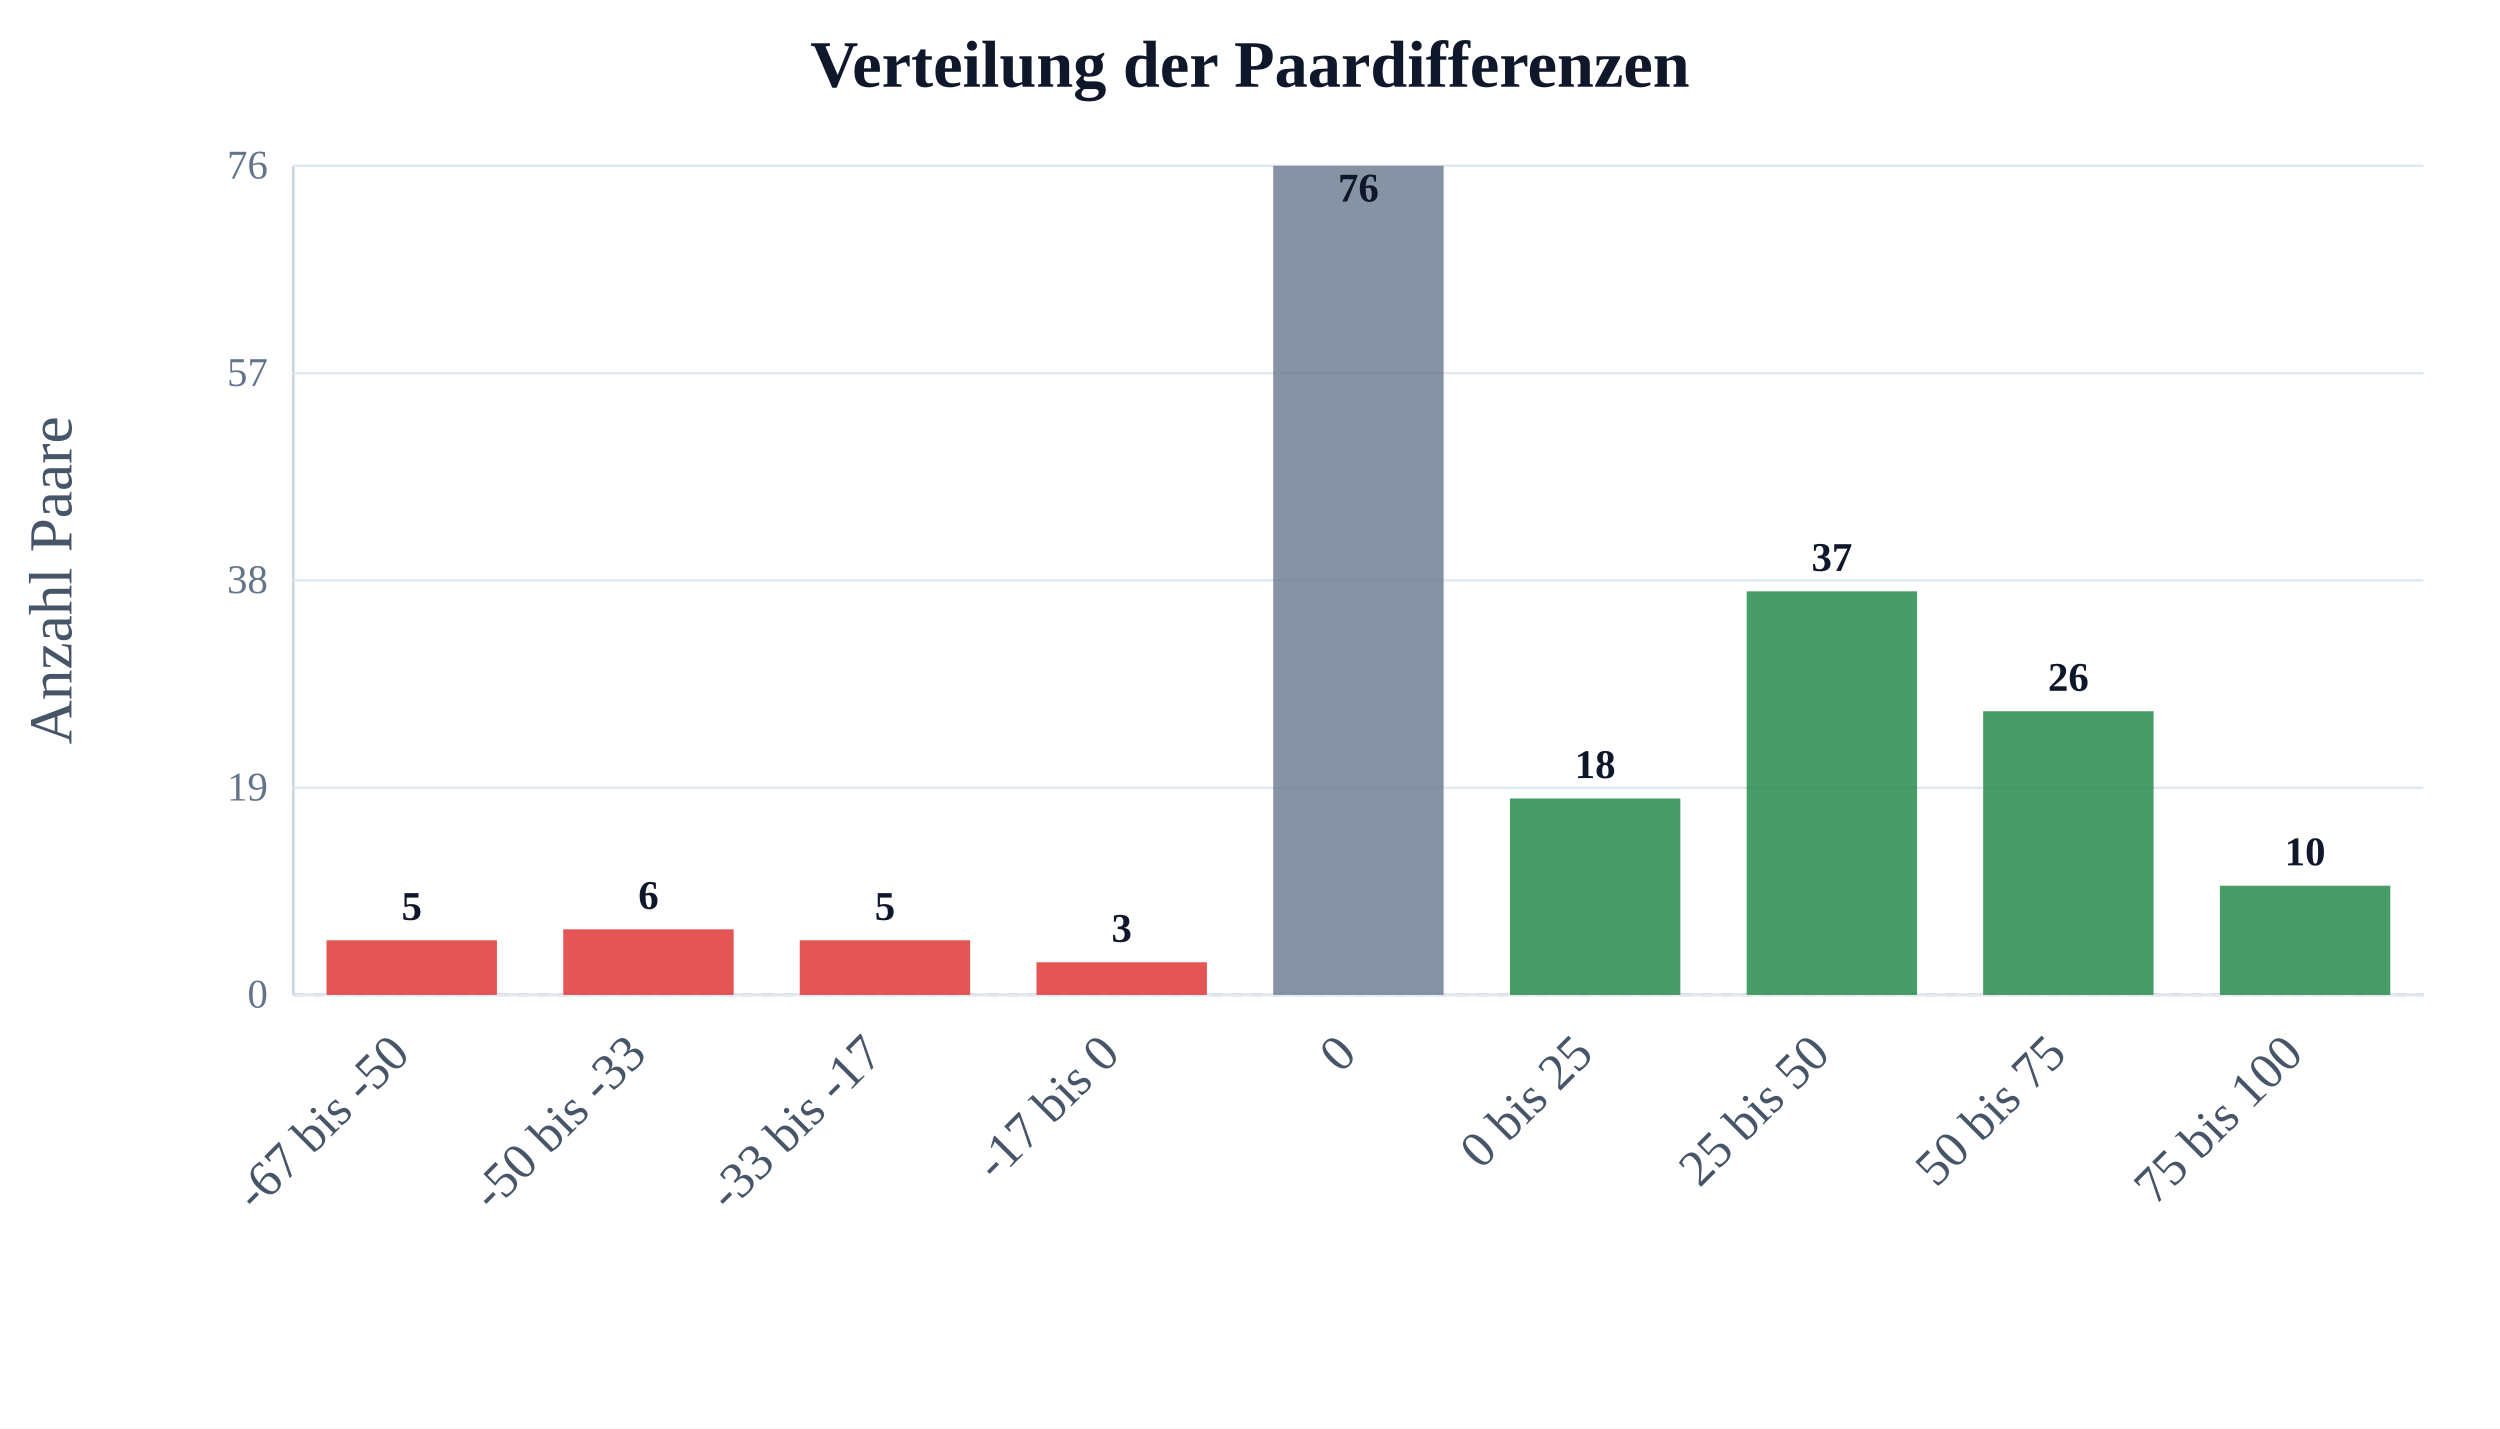
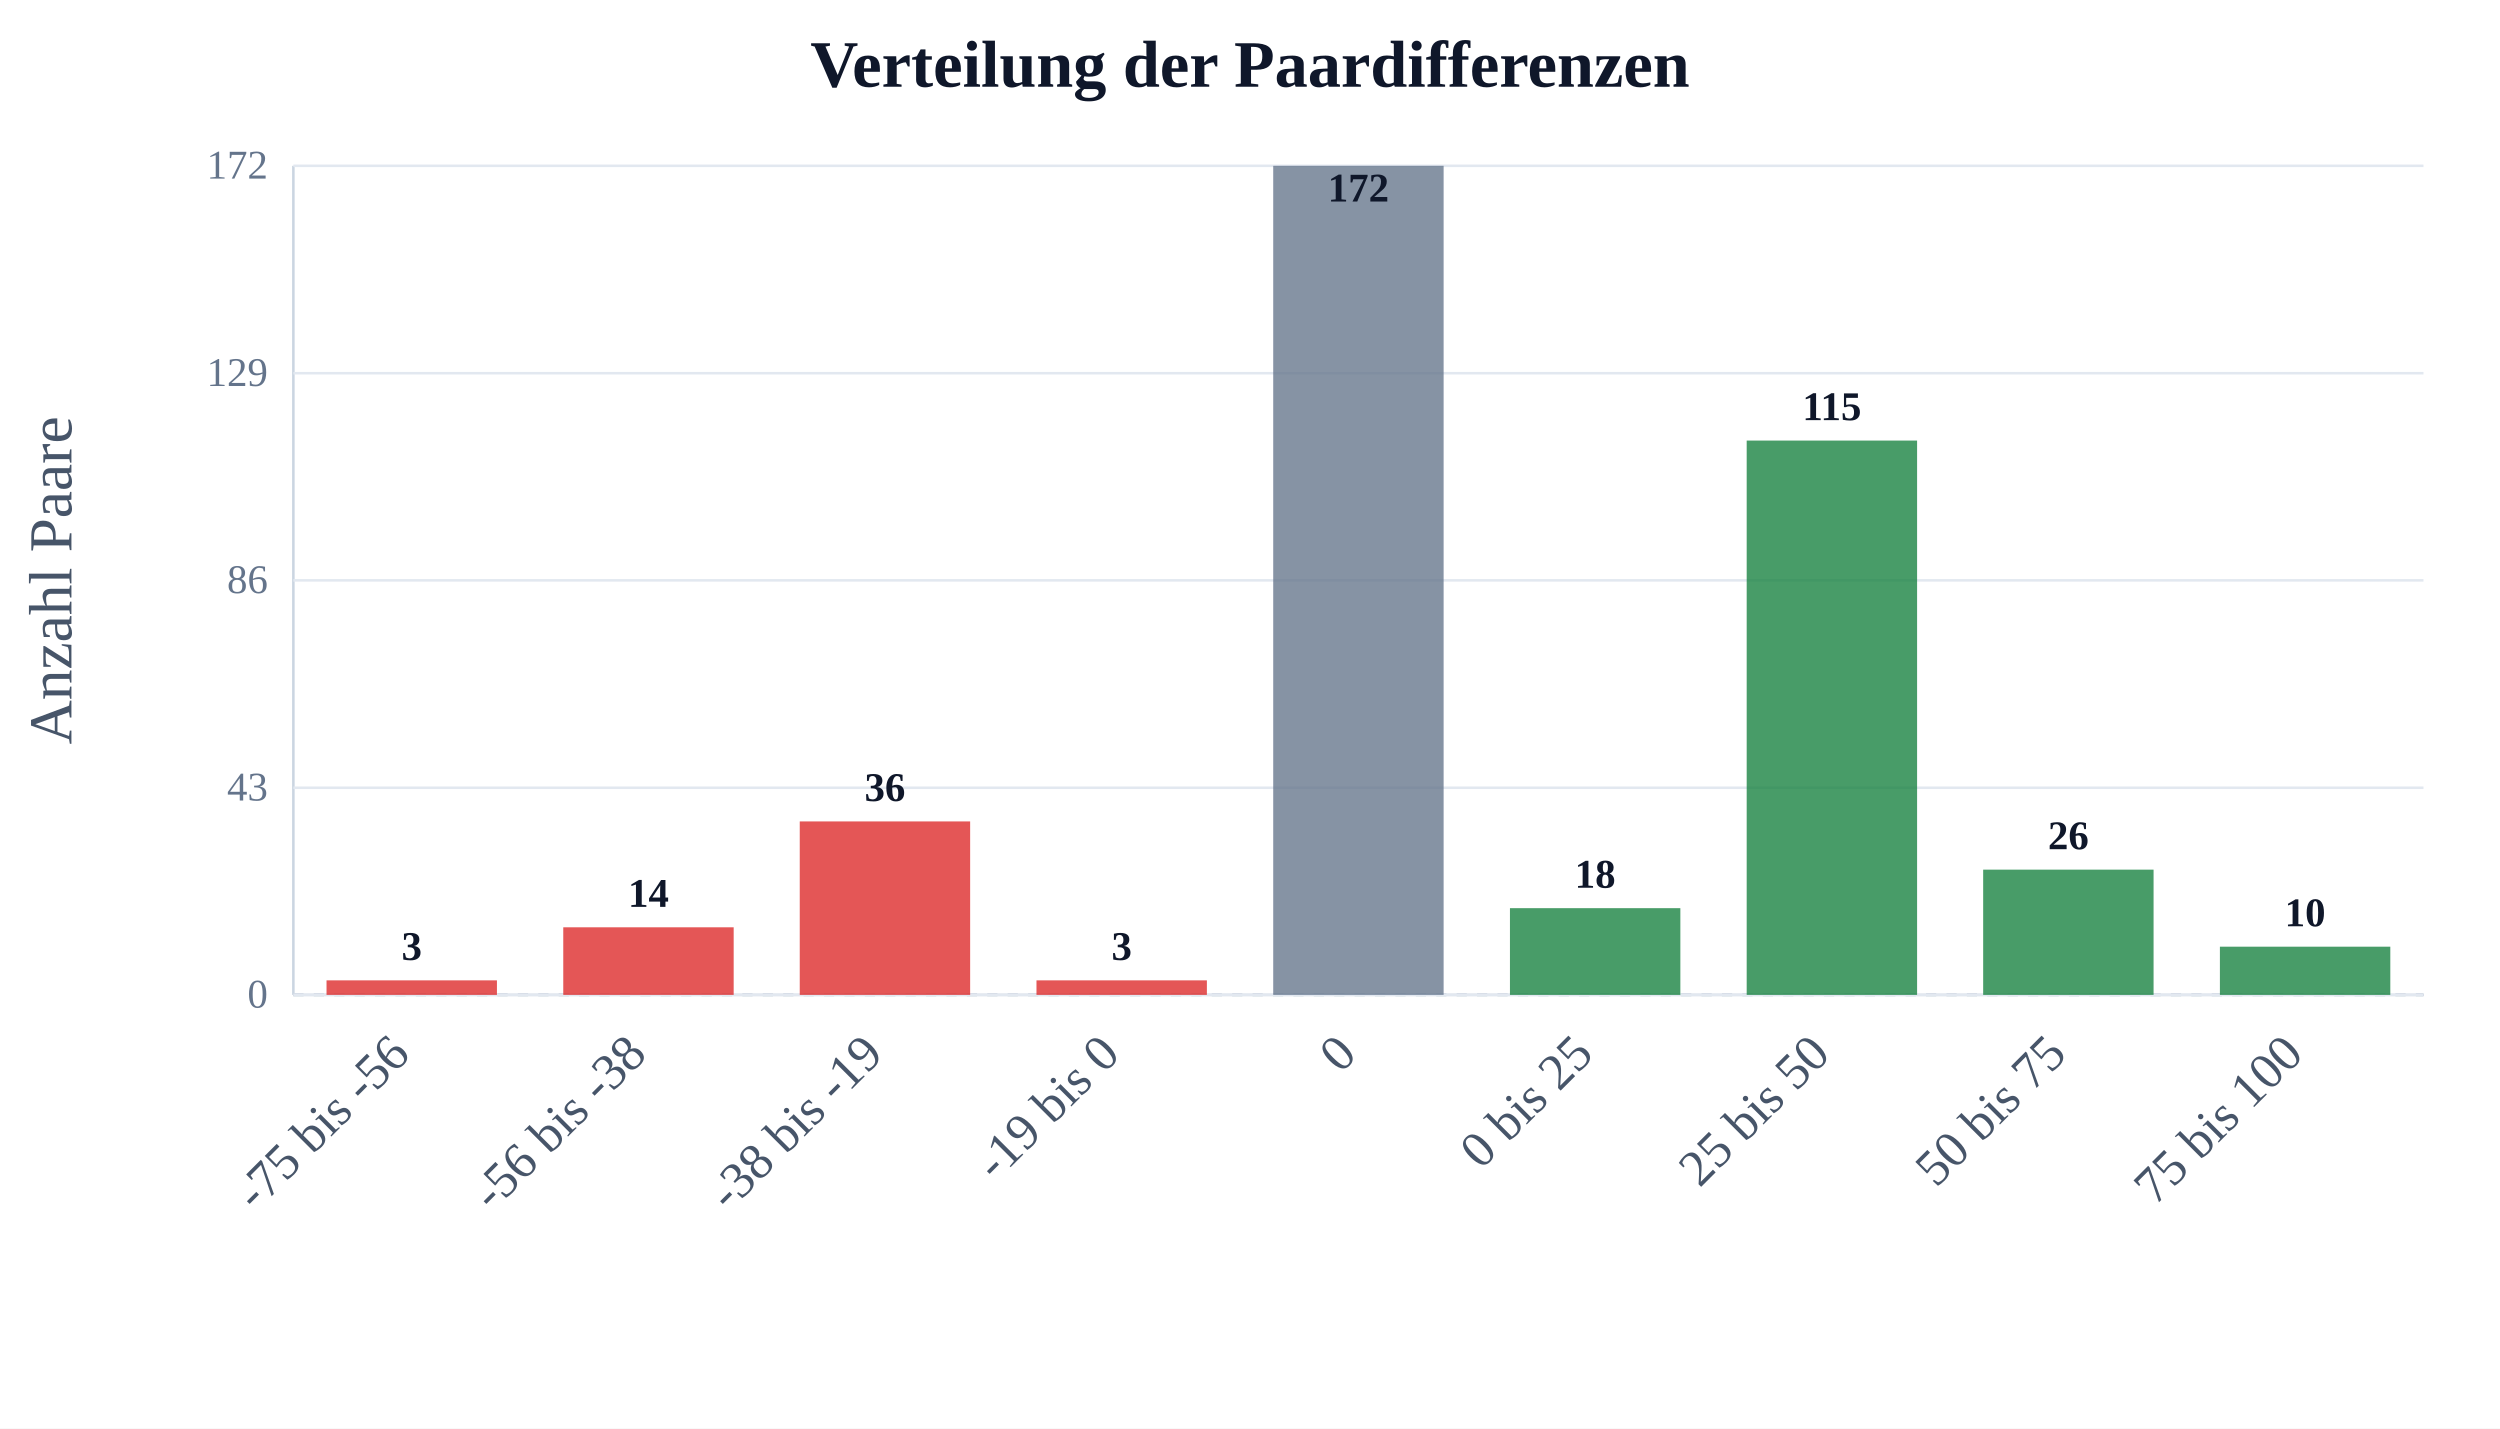
<svg xmlns="http://www.w3.org/2000/svg" width="980" height="560" viewBox="0 0 980 560" role="img" aria-label="Verteilung der Paardifferenzen">
  <rect width="100%" height="100%" fill="white" />
  <text x="490" y="34" text-anchor="middle" font-size="26" font-weight="700" fill="#0f172a">Verteilung der Paardifferenzen</text>
  <text x="28" y="227.5" transform="rotate(-90 28 227.5)" text-anchor="middle" font-size="24" fill="#475569">Anzahl Paare</text>
  <line x1="115" y1="390.0" x2="950" y2="390.0" stroke="#94a3b8" stroke-dasharray="4 4" />
  <line x1="115" y1="65" x2="115" y2="390" stroke="#cbd5e1" />
  <line x1="115" y1="390" x2="950" y2="390" stroke="#cbd5e1" />
  <line x1="115" y1="390.0" x2="950" y2="390.0" stroke="#e2e8f0" />
  <text x="105" y="395.0" text-anchor="end" font-size="16" fill="#64748b">0</text>
  <line x1="115" y1="308.8" x2="950" y2="308.8" stroke="#e2e8f0" />
-   <text x="105" y="313.8" text-anchor="end" font-size="16" fill="#64748b">19</text>
+   <text x="105" y="313.8" text-anchor="end" font-size="16" fill="#64748b">43</text>
  <line x1="115" y1="227.5" x2="950" y2="227.5" stroke="#e2e8f0" />
-   <text x="105" y="232.5" text-anchor="end" font-size="16" fill="#64748b">38</text>
+   <text x="105" y="232.5" text-anchor="end" font-size="16" fill="#64748b">86</text>
  <line x1="115" y1="146.3" x2="950" y2="146.3" stroke="#e2e8f0" />
-   <text x="105" y="151.3" text-anchor="end" font-size="16" fill="#64748b">57</text>
+   <text x="105" y="151.3" text-anchor="end" font-size="16" fill="#64748b">129</text>
  <line x1="115" y1="65.0" x2="950" y2="65.0" stroke="#e2e8f0" />
-   <text x="105" y="70.0" text-anchor="end" font-size="16" fill="#64748b">76</text>
-   <rect x="128.0" y="368.6" width="66.8" height="21.4" fill="#dc2626" opacity="0.78" />
-   <text x="161.4" y="360.6" text-anchor="middle" font-size="16" font-weight="700" fill="#0f172a">5</text>
-   <rect x="220.8" y="364.3" width="66.8" height="25.7" fill="#dc2626" opacity="0.78" />
-   <text x="254.2" y="356.3" text-anchor="middle" font-size="16" font-weight="700" fill="#0f172a">6</text>
-   <rect x="313.5" y="368.6" width="66.8" height="21.4" fill="#dc2626" opacity="0.78" />
-   <text x="346.9" y="360.6" text-anchor="middle" font-size="16" font-weight="700" fill="#0f172a">5</text>
-   <rect x="406.3" y="377.2" width="66.8" height="12.8" fill="#dc2626" opacity="0.78" />
-   <text x="439.7" y="369.2" text-anchor="middle" font-size="16" font-weight="700" fill="#0f172a">3</text>
+   <text x="105" y="70.0" text-anchor="end" font-size="16" fill="#64748b">172</text>
+   <rect x="128.0" y="384.3" width="66.8" height="5.7" fill="#dc2626" opacity="0.78" />
+   <text x="161.4" y="376.3" text-anchor="middle" font-size="16" font-weight="700" fill="#0f172a">3</text>
+   <rect x="220.8" y="363.5" width="66.8" height="26.5" fill="#dc2626" opacity="0.78" />
+   <text x="254.2" y="355.5" text-anchor="middle" font-size="16" font-weight="700" fill="#0f172a">14</text>
+   <rect x="313.5" y="322.0" width="66.8" height="68.0" fill="#dc2626" opacity="0.78" />
+   <text x="346.9" y="314.0" text-anchor="middle" font-size="16" font-weight="700" fill="#0f172a">36</text>
+   <rect x="406.3" y="384.3" width="66.8" height="5.7" fill="#dc2626" opacity="0.78" />
+   <text x="439.7" y="376.3" text-anchor="middle" font-size="16" font-weight="700" fill="#0f172a">3</text>
  <rect x="499.1" y="65.0" width="66.8" height="325.0" fill="#64748b" opacity="0.78" />
-   <text x="532.5" y="79.0" text-anchor="middle" font-size="16" font-weight="700" fill="#0f172a">76</text>
-   <rect x="591.9" y="313.0" width="66.8" height="77.0" fill="#15803d" opacity="0.78" />
-   <text x="625.3" y="305.0" text-anchor="middle" font-size="16" font-weight="700" fill="#0f172a">18</text>
-   <rect x="684.7" y="231.8" width="66.8" height="158.2" fill="#15803d" opacity="0.78" />
-   <text x="718.1" y="223.8" text-anchor="middle" font-size="16" font-weight="700" fill="#0f172a">37</text>
-   <rect x="777.4" y="278.8" width="66.8" height="111.2" fill="#15803d" opacity="0.78" />
-   <text x="810.8" y="270.8" text-anchor="middle" font-size="16" font-weight="700" fill="#0f172a">26</text>
-   <rect x="870.2" y="347.2" width="66.8" height="42.8" fill="#15803d" opacity="0.78" />
-   <text x="903.6" y="339.2" text-anchor="middle" font-size="16" font-weight="700" fill="#0f172a">10</text>
-   <text x="161.4" y="414.0" transform="rotate(-45 161.4 414.0)" font-size="20" text-anchor="end" fill="#475569">-67 bis -50</text>
-   <text x="254.2" y="414.0" transform="rotate(-45 254.2 414.0)" font-size="20" text-anchor="end" fill="#475569">-50 bis -33</text>
-   <text x="346.9" y="414.0" transform="rotate(-45 346.9 414.0)" font-size="20" text-anchor="end" fill="#475569">-33 bis -17</text>
-   <text x="439.7" y="414.0" transform="rotate(-45 439.7 414.0)" font-size="20" text-anchor="end" fill="#475569">-17 bis 0</text>
+   <text x="532.5" y="79.0" text-anchor="middle" font-size="16" font-weight="700" fill="#0f172a">172</text>
+   <rect x="591.9" y="356.0" width="66.8" height="34.0" fill="#15803d" opacity="0.78" />
+   <text x="625.3" y="348.0" text-anchor="middle" font-size="16" font-weight="700" fill="#0f172a">18</text>
+   <rect x="684.7" y="172.7" width="66.8" height="217.3" fill="#15803d" opacity="0.78" />
+   <text x="718.1" y="164.7" text-anchor="middle" font-size="16" font-weight="700" fill="#0f172a">115</text>
+   <rect x="777.4" y="340.9" width="66.8" height="49.1" fill="#15803d" opacity="0.78" />
+   <text x="810.8" y="332.9" text-anchor="middle" font-size="16" font-weight="700" fill="#0f172a">26</text>
+   <rect x="870.2" y="371.1" width="66.8" height="18.9" fill="#15803d" opacity="0.78" />
+   <text x="903.6" y="363.1" text-anchor="middle" font-size="16" font-weight="700" fill="#0f172a">10</text>
+   <text x="161.4" y="414.0" transform="rotate(-45 161.4 414.0)" font-size="20" text-anchor="end" fill="#475569">-75 bis -56</text>
+   <text x="254.2" y="414.0" transform="rotate(-45 254.2 414.0)" font-size="20" text-anchor="end" fill="#475569">-56 bis -38</text>
+   <text x="346.9" y="414.0" transform="rotate(-45 346.9 414.0)" font-size="20" text-anchor="end" fill="#475569">-38 bis -19</text>
+   <text x="439.7" y="414.0" transform="rotate(-45 439.7 414.0)" font-size="20" text-anchor="end" fill="#475569">-19 bis 0</text>
  <text x="532.5" y="414.0" transform="rotate(-45 532.5 414.0)" font-size="20" text-anchor="end" fill="#475569">0</text>
  <text x="625.3" y="414.0" transform="rotate(-45 625.3 414.0)" font-size="20" text-anchor="end" fill="#475569">0 bis 25</text>
  <text x="718.1" y="414.0" transform="rotate(-45 718.1 414.0)" font-size="20" text-anchor="end" fill="#475569">25 bis 50</text>
  <text x="810.8" y="414.0" transform="rotate(-45 810.8 414.0)" font-size="20" text-anchor="end" fill="#475569">50 bis 75</text>
  <text x="903.6" y="414.0" transform="rotate(-45 903.6 414.0)" font-size="20" text-anchor="end" fill="#475569">75 bis 100</text>
</svg>
